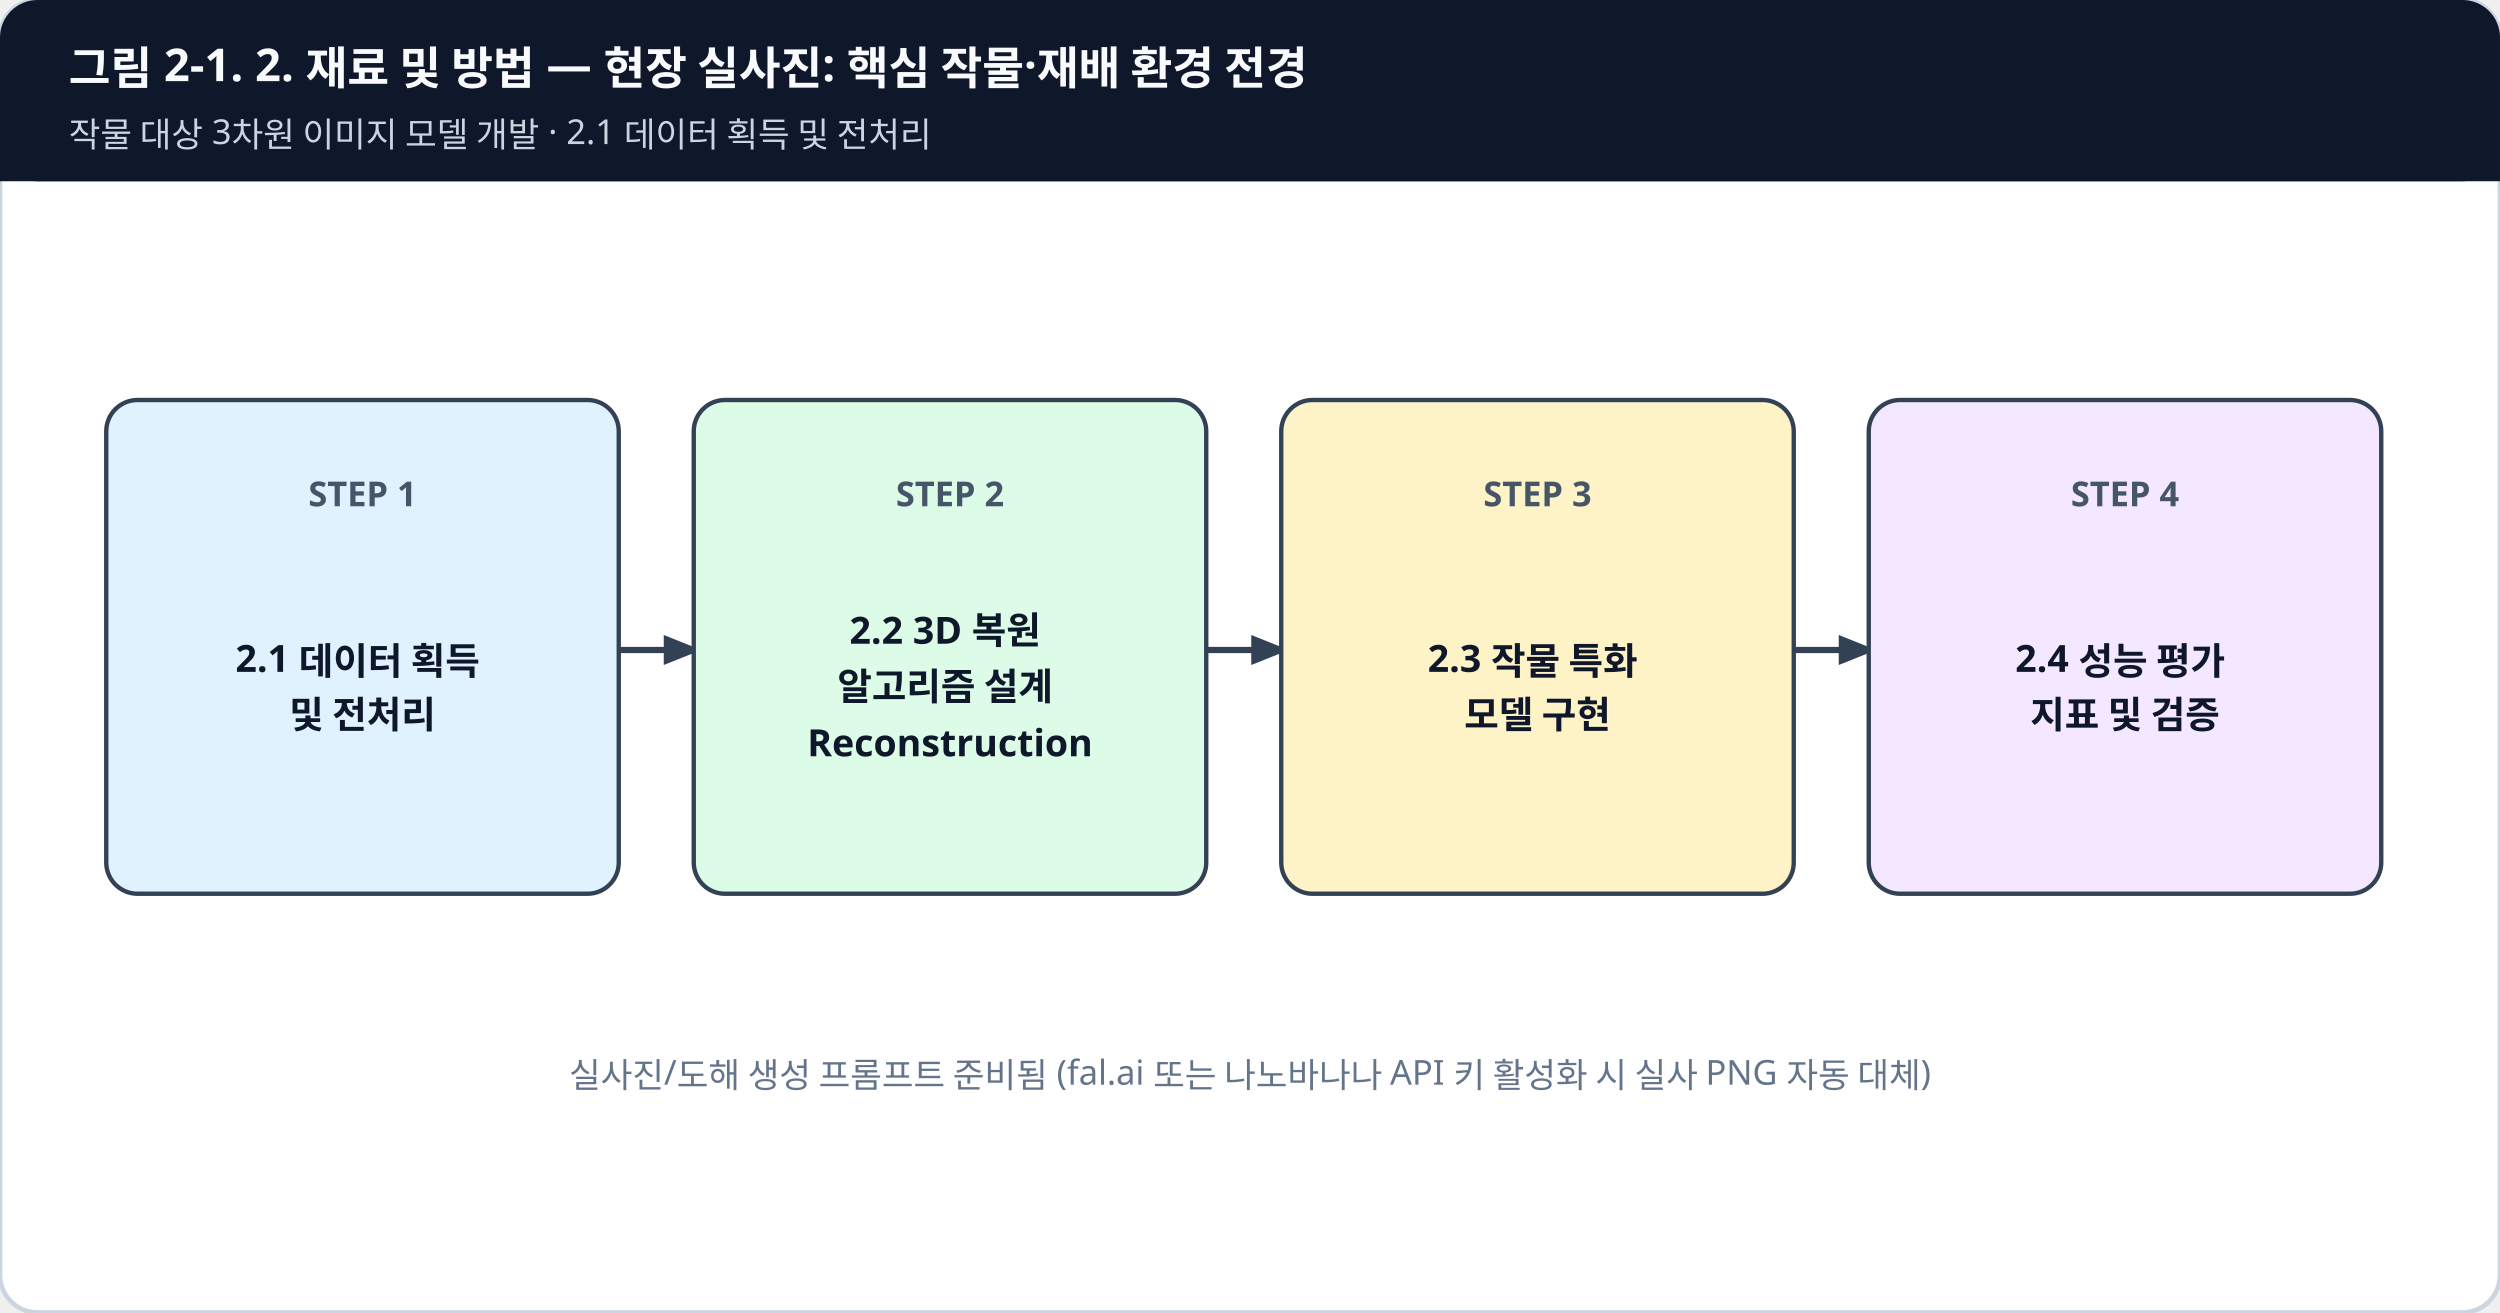
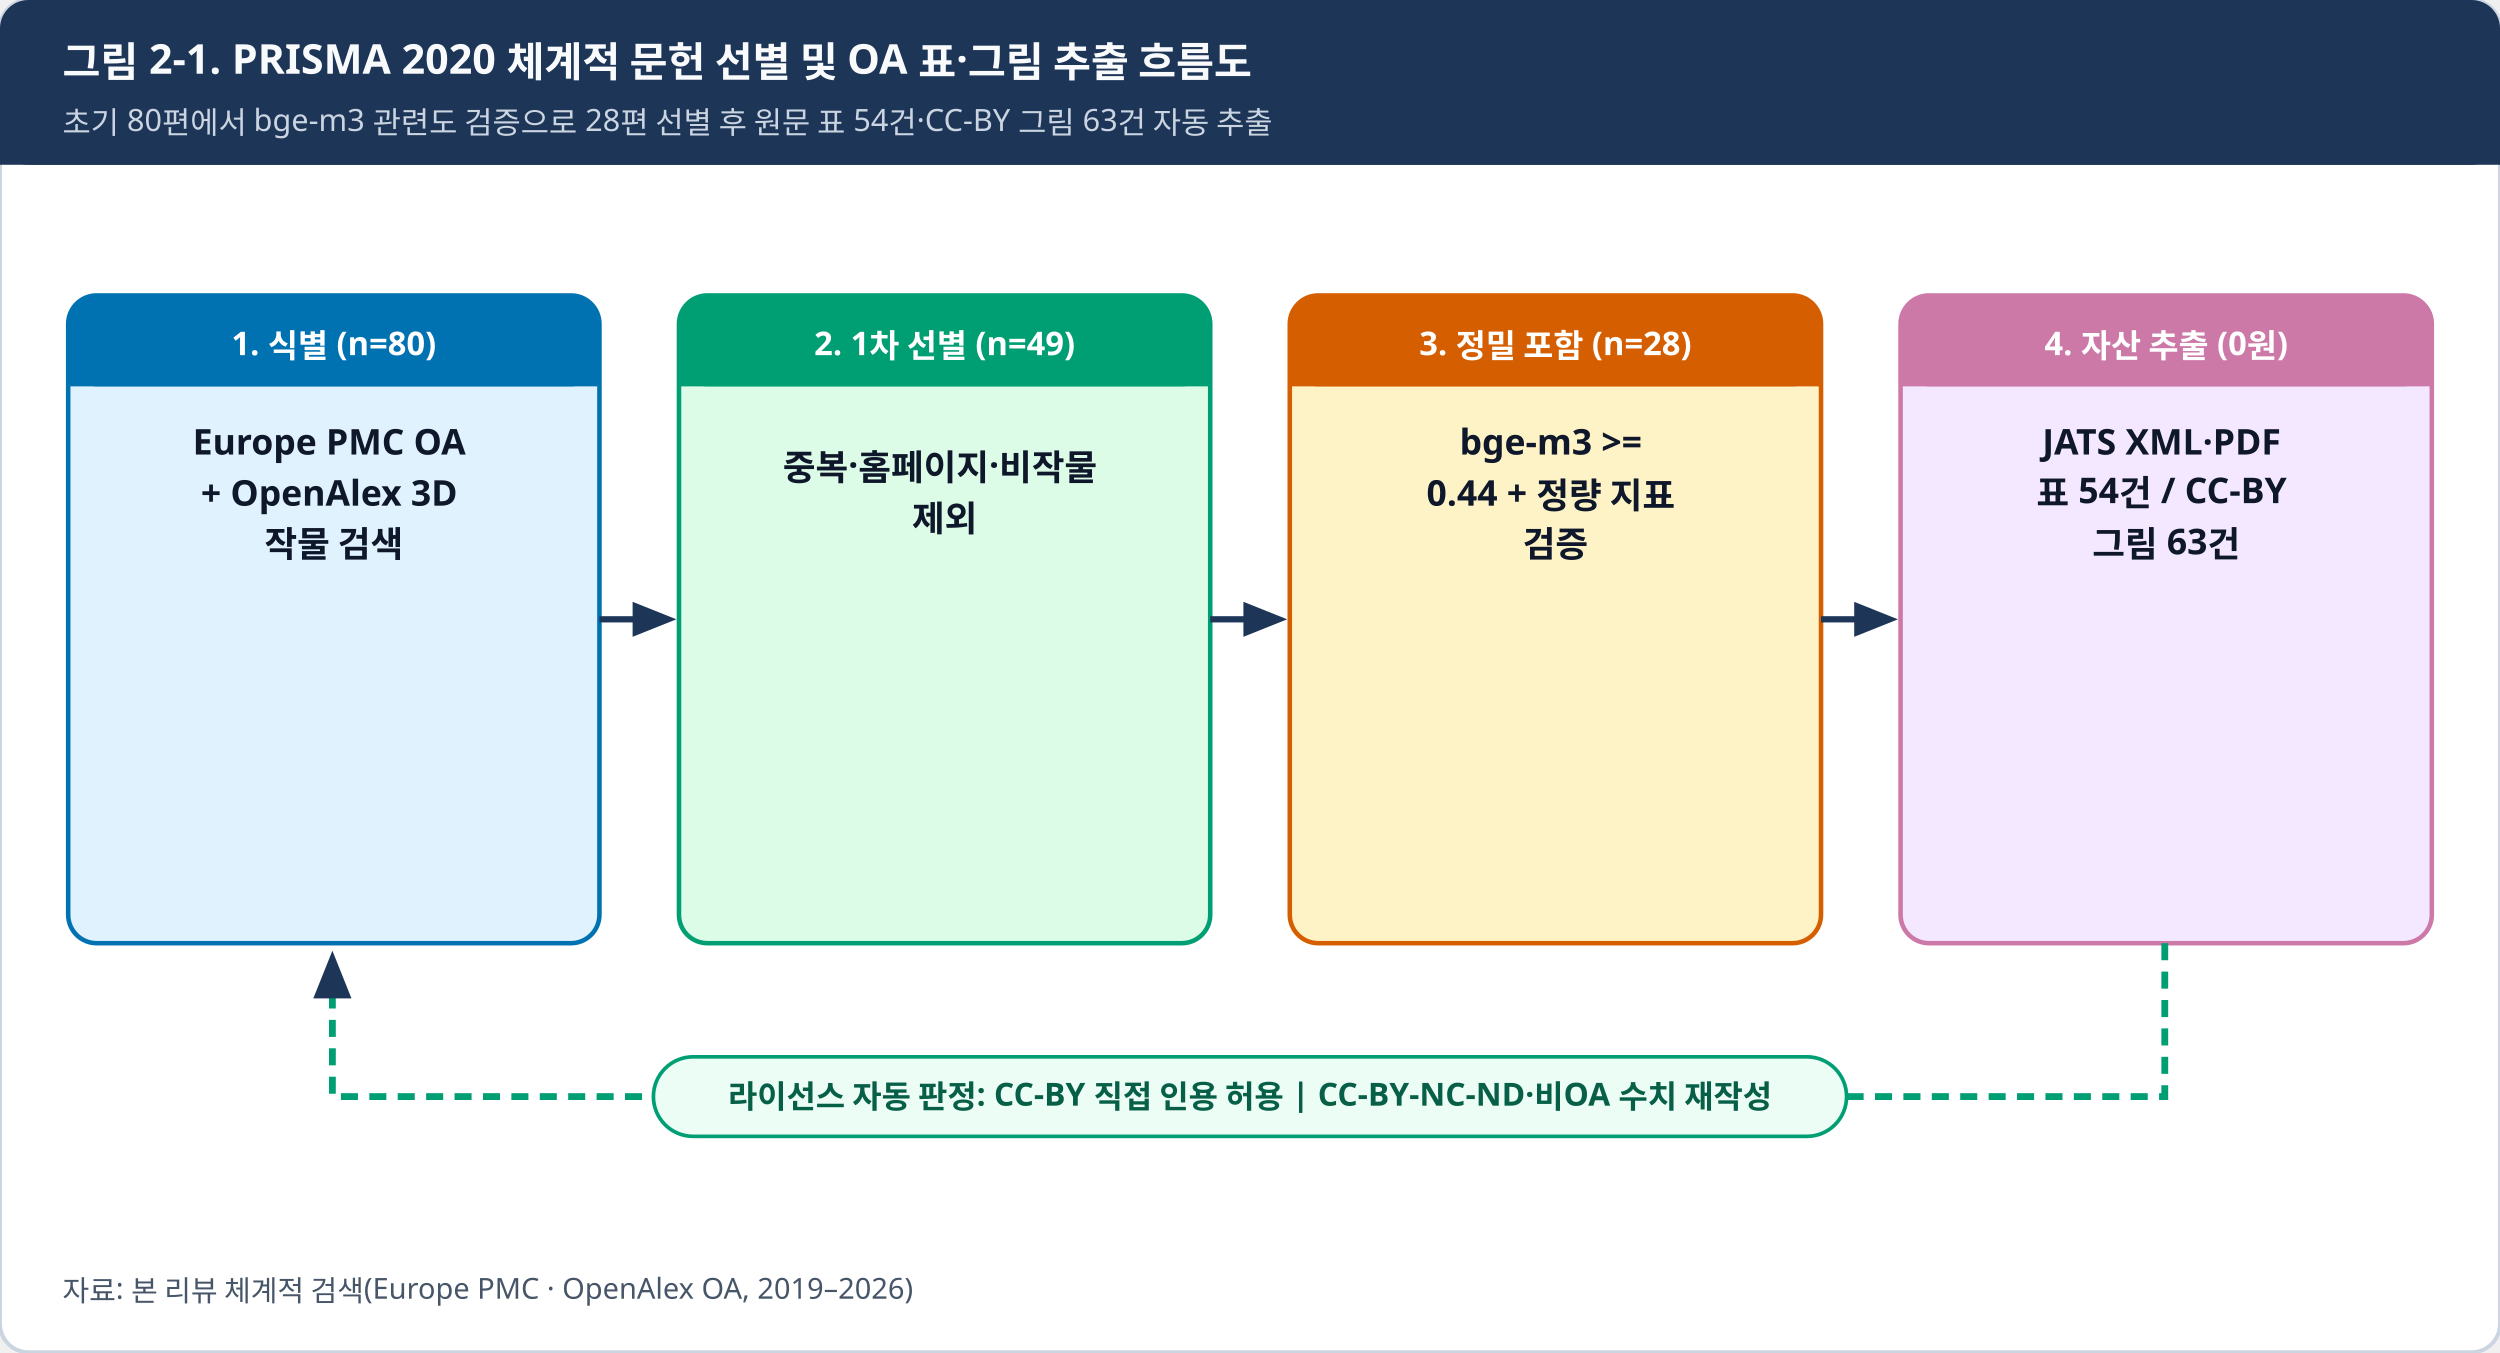
- <svg xmlns="http://www.w3.org/2000/svg" viewBox="0 0 800 420" width="800" height="420" style="background:#ffffff;font-family:'Malgun Gothic', 'Apple SD Gothic Neo', 'Noto Sans KR', sans-serif;">
-   <rect x="0" y="0" width="800" height="420" rx="12" fill="#ffffff" stroke="#cbd5e1" stroke-width="1.5" />
-   <rect x="0" y="0" width="800" height="58" rx="12" fill="#0f172a" />
-   <rect x="0" y="42" width="800" height="16" fill="#0f172a" />
-   <text x="22" y="27" font-size="14.5" font-weight="700" fill="#f8fafc">그림 2-1. 2. 재료 및 방법 — 현장 실사진: 핵심 작물·재배 환경 전경</text>
-   <text x="22" y="47" font-size="11" fill="#cbd5e1">작물 대상 3차원 이미지 모델 개발 · 2.1 데이터 획득 및 전처리</text>
+ <svg xmlns="http://www.w3.org/2000/svg" viewBox="0 0 880 476" width="880" height="476" style="background:#ffffff;font-family:'Malgun Gothic', 'Apple SD Gothic Neo', 'Noto Sans KR', sans-serif;">
+   <rect x="0" y="0" width="880" height="476" rx="10" fill="#ffffff" stroke="#cbd5e1" stroke-width="1.4" />
+   <rect x="0" y="0" width="880" height="58" rx="10" fill="#1D3557" />
+   <rect x="0" y="42" width="880" height="16" fill="#1D3557" />
+   <text x="22" y="27" font-size="14.5" font-weight="700" fill="#f8fafc">그림 2-1. PRISMA 2020 체계적 문헌 선별 및 OA 표·그림 추출 흐름도</text>
+   <text x="22" y="47" font-size="10.8" fill="#cbd5e1">초기 80편에서 bge-m3 관련도 검증으로 28편 선별 후 원문 표 54건·CC-BY 그림 63건 자동 추출</text>
  <defs>
-     <marker id="ar" viewBox="0 0 10 10" refX="8" refY="5" markerWidth="6" markerHeight="6" orient="auto">
-       <path d="M 0 1 L 10 5 L 0 9 z" fill="#334155" />
+     <marker id="ar" viewBox="0 0 10 10" refX="8" refY="5" markerWidth="7" markerHeight="7" orient="auto">
+       <path d="M 0 1 L 10 5 L 0 9 z" fill="#1D3557" />
    </marker>
  </defs>
-   <rect x="34" y="128" width="164" height="158" rx="10" fill="#e0f2fe" stroke="#334155" stroke-width="1.4" />
-   <text x="116" y="162" text-anchor="middle" font-size="11" font-weight="700" fill="#475569">STEP 1</text>
-   <text text-anchor="middle" font-size="12" font-weight="700" fill="#0f172a">
-     <tspan x="116" y="215.0">2.1 데이터 획득</tspan>
-     <tspan x="116" y="233.0">및 전처리</tspan>
+   <rect x="24" y="104" width="187" height="228" rx="10" fill="#E0F2FE" stroke="#0072B2" stroke-width="1.6" />
+   <rect x="24" y="104" width="187" height="32" rx="10" fill="#0072B2" />
+   <rect x="24" y="124" width="187" height="12" fill="#0072B2" />
+   <text x="117.5" y="125" text-anchor="middle" font-size="11.5" font-weight="700" fill="#ffffff">1. 식별 (n=80)</text>
+   <text text-anchor="middle" font-size="12.5" font-weight="700" fill="#0f172a">
+     <tspan x="117.5" y="160.0">Europe PMC OA</tspan>
+     <tspan x="117.5" y="178.0">+ OpenAlex 3D</tspan>
+     <tspan x="117.5" y="196.0">작물 검색</tspan>
  </text>
-   <line x1="198" y1="208" x2="222" y2="208" stroke="#334155" stroke-width="2" marker-end="url(#ar)" />
-   <rect x="222" y="128" width="164" height="158" rx="10" fill="#dcfce7" stroke="#334155" stroke-width="1.4" />
-   <text x="304" y="162" text-anchor="middle" font-size="11" font-weight="700" fill="#475569">STEP 2</text>
-   <text text-anchor="middle" font-size="12" font-weight="700" fill="#0f172a">
-     <tspan x="304" y="206.0">2.2 3D 복원</tspan>
-     <tspan x="304" y="224.0">알고리즘 설계</tspan>
-     <tspan x="304" y="242.0">Reconstruction</tspan>
+   <line x1="211" y1="218" x2="235" y2="218" stroke="#1D3557" stroke-width="2.2" marker-end="url(#ar)" />
+   <rect x="239" y="104" width="187" height="228" rx="10" fill="#DCFCE7" stroke="#009E73" stroke-width="1.6" />
+   <rect x="239" y="104" width="187" height="32" rx="10" fill="#009E73" />
+   <rect x="239" y="124" width="187" height="12" fill="#009E73" />
+   <text x="332.5" y="125" text-anchor="middle" font-size="11.5" font-weight="700" fill="#ffffff">2. 1차 선별 (n=49)</text>
+   <text text-anchor="middle" font-size="12.5" font-weight="700" fill="#0f172a">
+     <tspan x="332.5" y="169.0">중복·홈페이지·비작물</tspan>
+     <tspan x="332.5" y="187.0">제외</tspan>
  </text>
-   <line x1="386" y1="208" x2="410" y2="208" stroke="#334155" stroke-width="2" marker-end="url(#ar)" />
-   <rect x="410" y="128" width="164" height="158" rx="10" fill="#fef3c7" stroke="#334155" stroke-width="1.4" />
-   <text x="492" y="162" text-anchor="middle" font-size="11" font-weight="700" fill="#475569">STEP 3</text>
-   <text text-anchor="middle" font-size="12" font-weight="700" fill="#0f172a">
-     <tspan x="492" y="215.0">2.3 작물 특화</tspan>
-     <tspan x="492" y="233.0">모델 구현</tspan>
+   <line x1="426" y1="218" x2="450" y2="218" stroke="#1D3557" stroke-width="2.2" marker-end="url(#ar)" />
+   <rect x="454" y="104" width="187" height="228" rx="10" fill="#FEF3C7" stroke="#D55E00" stroke-width="1.6" />
+   <rect x="454" y="104" width="187" height="32" rx="10" fill="#D55E00" />
+   <rect x="454" y="124" width="187" height="12" fill="#D55E00" />
+   <text x="547.5" y="125" text-anchor="middle" font-size="11.5" font-weight="700" fill="#ffffff">3. 정밀 포함 (n=28)</text>
+   <text text-anchor="middle" font-size="12.5" font-weight="700" fill="#0f172a">
+     <tspan x="547.5" y="160.0">bge-m3 &gt;=</tspan>
+     <tspan x="547.5" y="178.0">0.44 + 정량 지표</tspan>
+     <tspan x="547.5" y="196.0">검증</tspan>
  </text>
-   <line x1="574" y1="208" x2="598" y2="208" stroke="#334155" stroke-width="2" marker-end="url(#ar)" />
-   <rect x="598" y="128" width="164" height="158" rx="10" fill="#f3e8ff" stroke="#334155" stroke-width="1.4" />
-   <text x="680" y="162" text-anchor="middle" font-size="11" font-weight="700" fill="#475569">STEP 4</text>
-   <text text-anchor="middle" font-size="12" font-weight="700" fill="#0f172a">
-     <tspan x="680" y="215.0">2.4 성능 평가</tspan>
-     <tspan x="680" y="233.0">지표 및 검증</tspan>
+   <line x1="641" y1="218" x2="665" y2="218" stroke="#1D3557" stroke-width="2.2" marker-end="url(#ar)" />
+   <rect x="669" y="104" width="187" height="228" rx="10" fill="#F3E8FF" stroke="#CC79A7" stroke-width="1.6" />
+   <rect x="669" y="104" width="187" height="32" rx="10" fill="#CC79A7" />
+   <rect x="669" y="124" width="187" height="12" fill="#CC79A7" />
+   <text x="762.5" y="125" text-anchor="middle" font-size="11.5" font-weight="700" fill="#ffffff">4. 자산 추출 (0원)</text>
+   <text text-anchor="middle" font-size="12.5" font-weight="700" fill="#0f172a">
+     <tspan x="762.5" y="160.0">JATS XML·PDF</tspan>
+     <tspan x="762.5" y="178.0">표 54건 / CC-BY</tspan>
+     <tspan x="762.5" y="196.0">그림 63건</tspan>
  </text>
-   <text x="400" y="348" text-anchor="middle" font-size="11" fill="#64748b">실사진/도해 생성 프롬프트 준비됨 (fal.ai 또는 나노바나나 API 키 활성화 시 실사 PNG 자동 대체)</text>
+   <path d="M 762 332 L 762 386 L 117 386 L 117 338" fill="none" stroke="#009E73" stroke-width="2.4" stroke-dasharray="6,4" marker-end="url(#ar)" />
+   <rect x="230" y="372" width="420" height="28" rx="14" fill="#ECFDF5" stroke="#009E73" stroke-width="1.3" />
+   <text x="440" y="390" text-anchor="middle" font-size="11.2" font-weight="700" fill="#065F46">라이선스 자동 판정: CC-BY 직접 인용 허용 | CC-BY-NC-ND·비OA 수치 재작성</text>
+   <text x="22" y="458" font-size="10.2" fill="#475569">자료: 본 리뷰 체계적 검색(Europe PMC · OpenAlex OA, 2019–2026)</text>
</svg>
